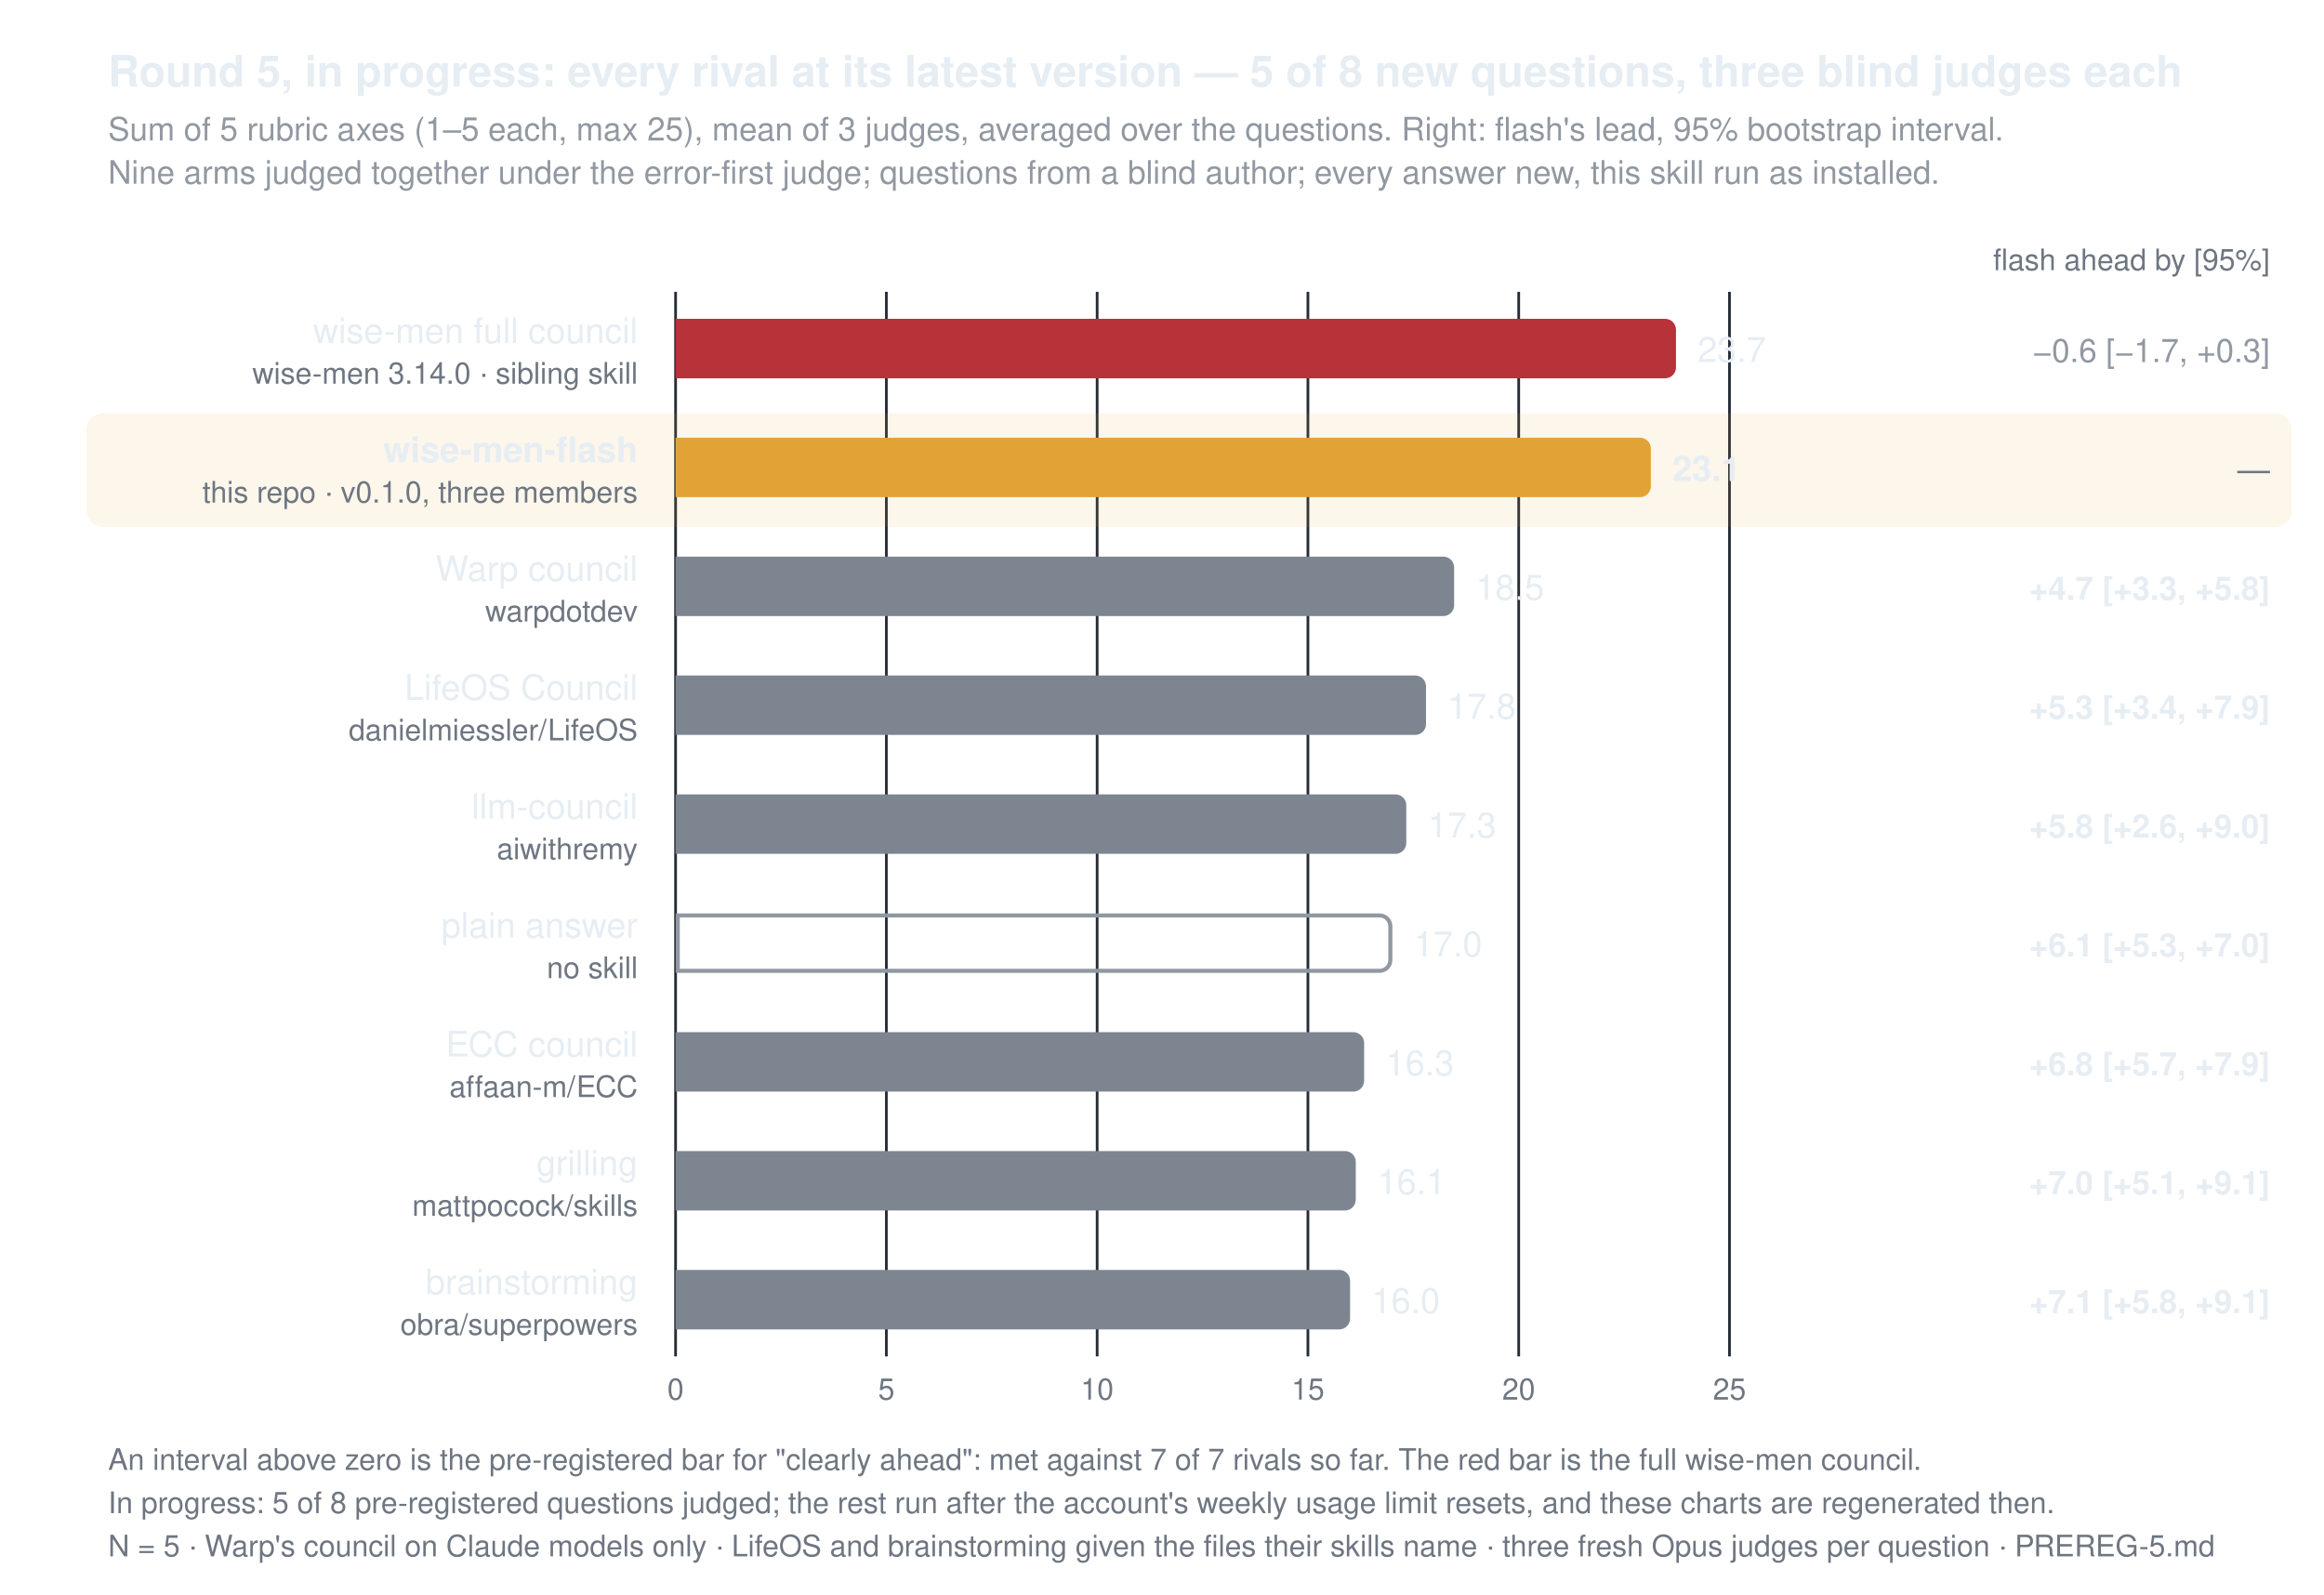
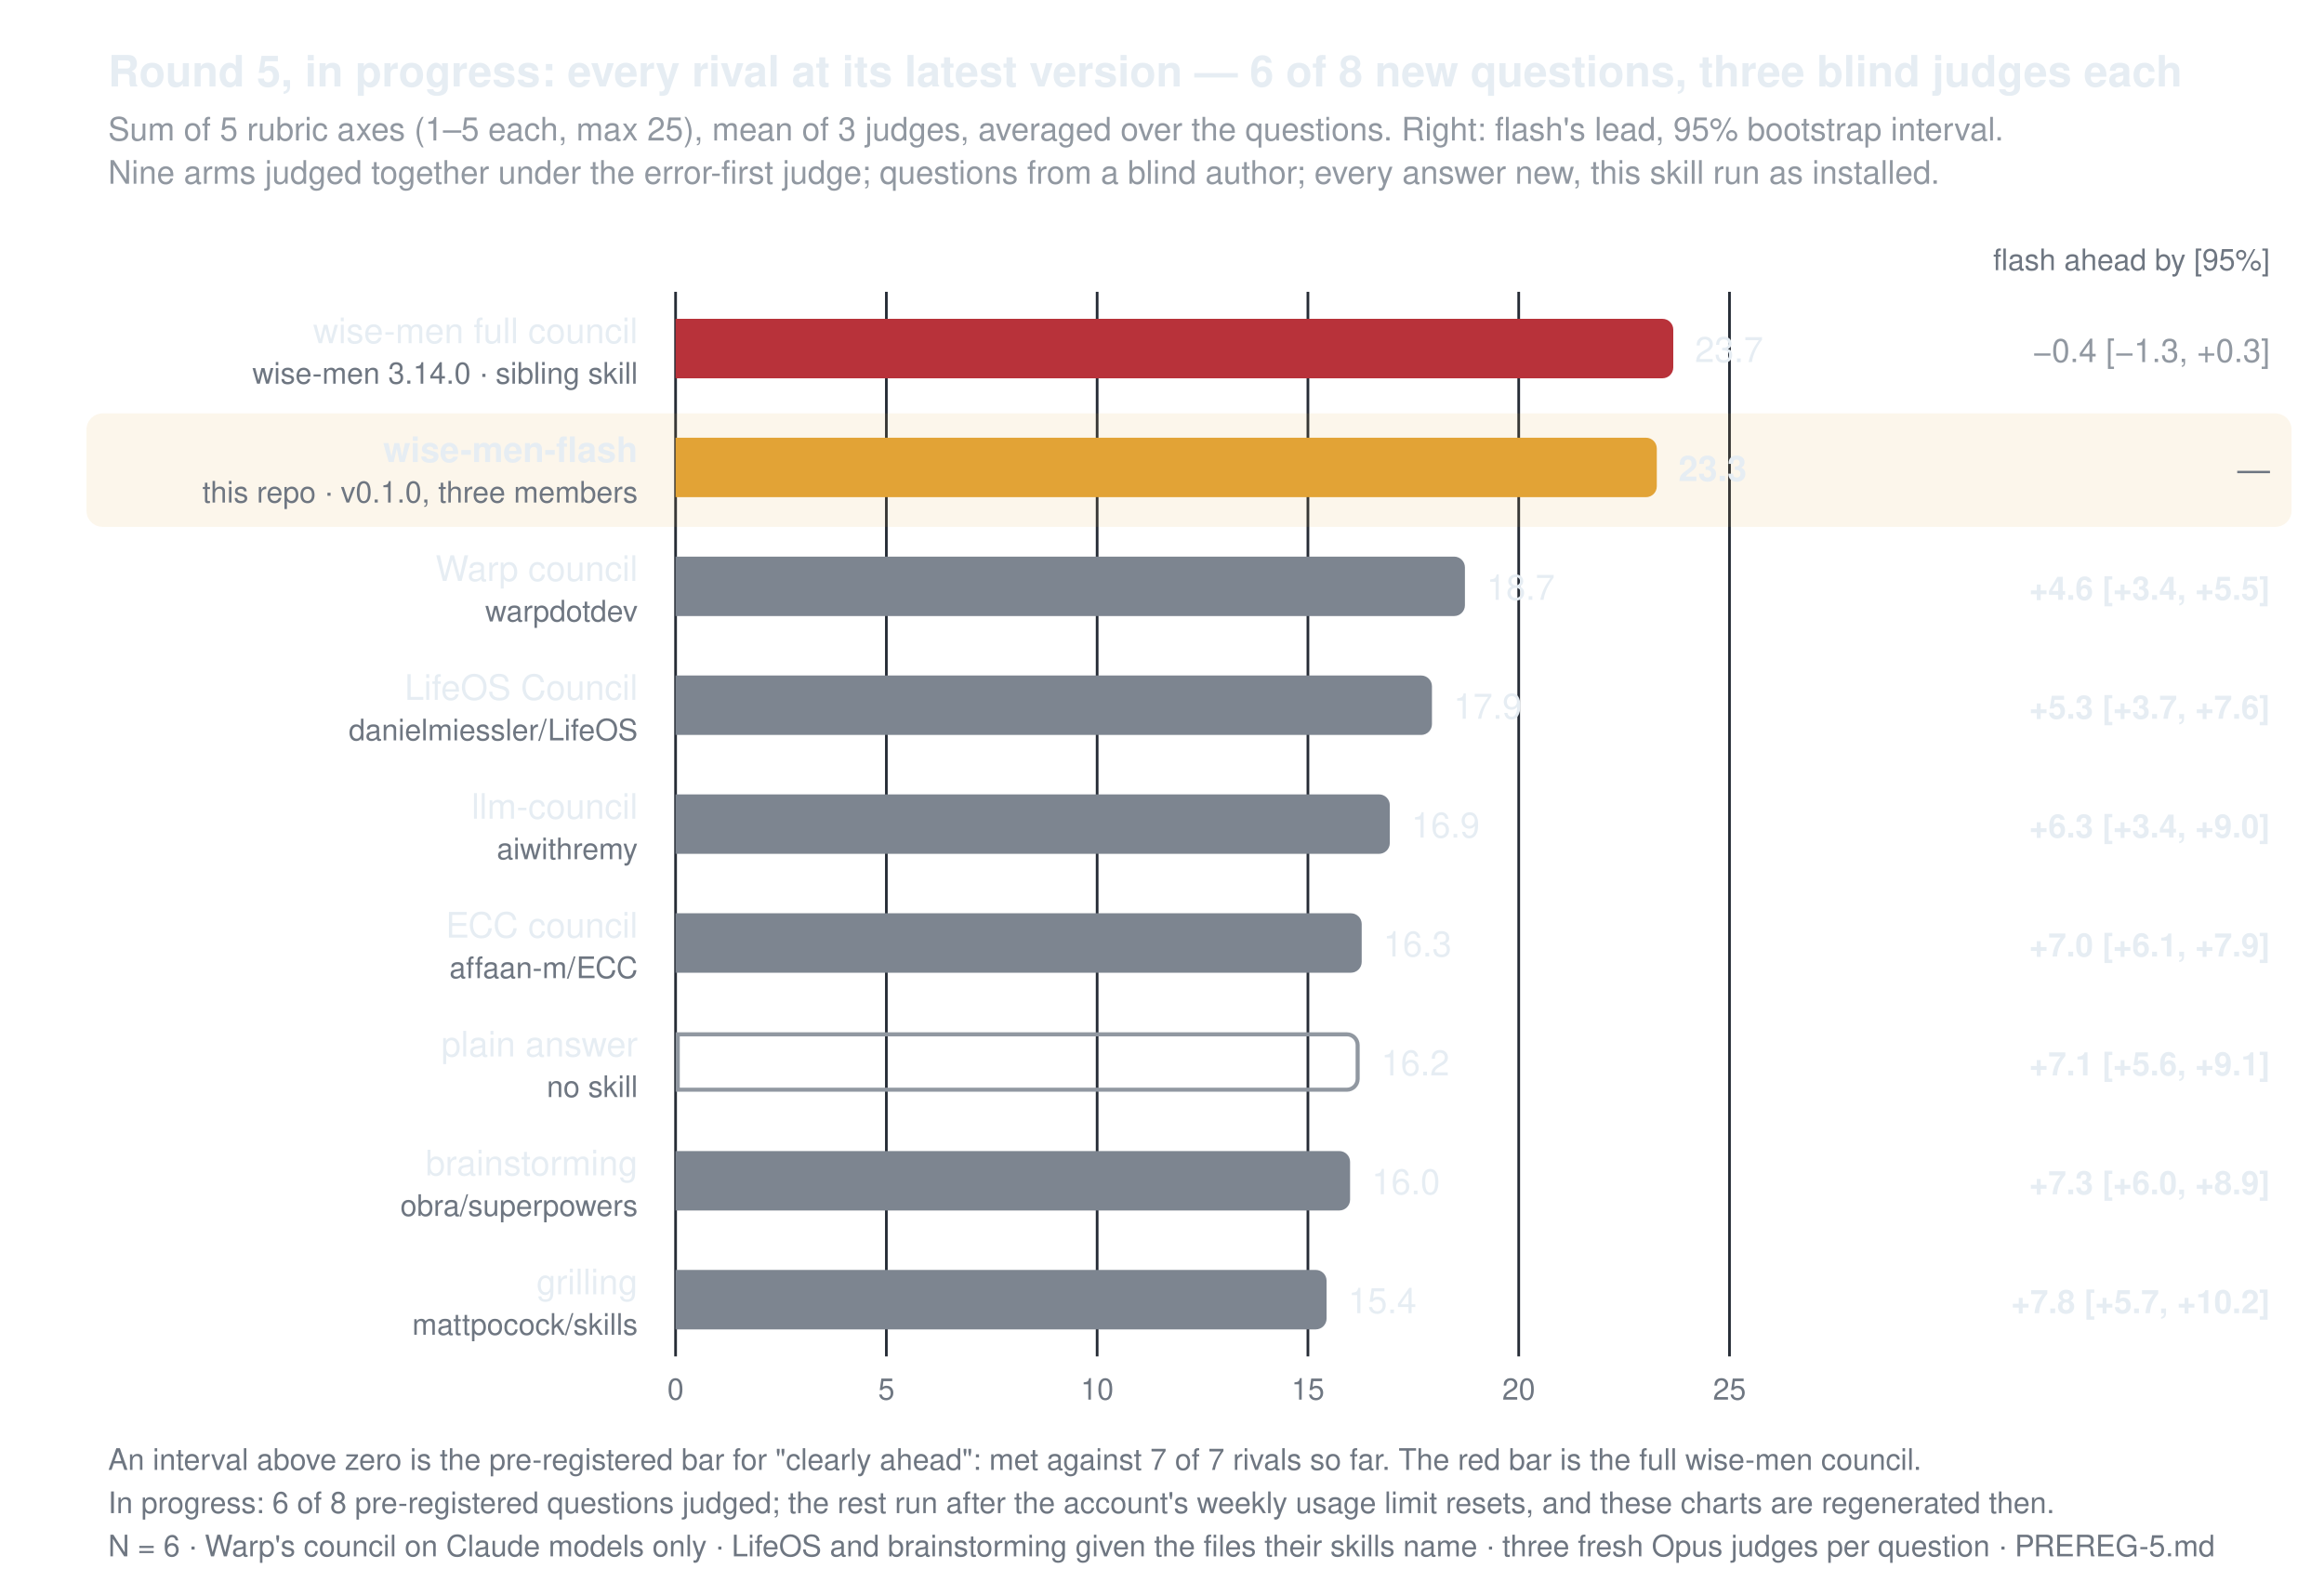
<svg xmlns="http://www.w3.org/2000/svg" viewBox="0 0 860 590" width="860" font-family="-apple-system, BlinkMacSystemFont, 'Segoe UI', Helvetica, Arial, sans-serif">
-   <text x="40" y="32" font-size="16" font-weight="600" fill="#e6edf3" text-anchor="start">Round 5, in progress: every rival at its latest version — 5 of 8 new questions, three blind judges each</text>
+   <text x="40" y="32" font-size="16" font-weight="600" fill="#e6edf3" text-anchor="start">Round 5, in progress: every rival at its latest version — 6 of 8 new questions, three blind judges each</text>
  <text x="40" y="52" font-size="12" font-weight="400" fill="#9198a1" text-anchor="start">Sum of 5 rubric axes (1–5 each, max 25), mean of 3 judges, averaged over the questions. Right: flash's lead, 95% bootstrap interval.</text>
  <text x="40" y="68" font-size="12" font-weight="400" fill="#9198a1" text-anchor="start">Nine arms judged together under the error-first judge; questions from a blind author; every answer new, this skill run as installed.</text>
  <text x="840" y="100" font-size="11" font-weight="400" fill="#6e7681" text-anchor="end">flash ahead by [95%]</text>
  <line x1="250" y1="108" x2="250" y2="502" stroke="#262c36" stroke-width="1" />
  <text x="250" y="518" font-size="11" font-weight="400" fill="#6e7681" text-anchor="middle">0</text>
  <line x1="328" y1="108" x2="328" y2="502" stroke="#262c36" stroke-width="1" />
  <text x="328" y="518" font-size="11" font-weight="400" fill="#6e7681" text-anchor="middle">5</text>
  <line x1="406" y1="108" x2="406" y2="502" stroke="#262c36" stroke-width="1" />
  <text x="406" y="518" font-size="11" font-weight="400" fill="#6e7681" text-anchor="middle">10</text>
  <line x1="484" y1="108" x2="484" y2="502" stroke="#262c36" stroke-width="1" />
  <text x="484" y="518" font-size="11" font-weight="400" fill="#6e7681" text-anchor="middle">15</text>
  <line x1="562" y1="108" x2="562" y2="502" stroke="#262c36" stroke-width="1" />
  <text x="562" y="518" font-size="11" font-weight="400" fill="#6e7681" text-anchor="middle">20</text>
  <line x1="640" y1="108" x2="640" y2="502" stroke="#262c36" stroke-width="1" />
  <text x="640" y="518" font-size="11" font-weight="400" fill="#6e7681" text-anchor="middle">25</text>
  <text x="236" y="127" font-size="13" font-weight="500" fill="#e6edf3" text-anchor="end">wise-men full council</text>
  <text x="236" y="142" font-size="11" font-weight="400" fill="#6e7681" text-anchor="end">wise-men 3.14.0 · sibling skill</text>
-   <path d="M250,118h366.2a4,4 0 0 1 4,4v14a4,4 0 0 1 -4,4h-366.2z" fill="#b8323a" />
-   <text x="628.2" y="134" font-size="13" font-weight="500" fill="#e6edf3" text-anchor="start">23.7</text>
-   <text x="840" y="134" font-size="12" font-weight="400" fill="#9198a1" text-anchor="end">−0.6  [−1.7, +0.3]</text>
+   <path d="M250,118h365.2a4,4 0 0 1 4,4v14a4,4 0 0 1 -4,4h-365.2z" fill="#b8323a" />
+   <text x="627.2" y="134" font-size="13" font-weight="500" fill="#e6edf3" text-anchor="start">23.7</text>
+   <text x="840" y="134" font-size="12" font-weight="400" fill="#9198a1" text-anchor="end">−0.4  [−1.3, +0.3]</text>
  <rect x="32" y="153" width="816" height="42" rx="6" fill="#e2a336" fill-opacity="0.10" />
  <text x="236" y="171" font-size="13" font-weight="700" fill="#e6edf3" text-anchor="end">wise-men-flash</text>
  <text x="236" y="186" font-size="11" font-weight="400" fill="#6e7681" text-anchor="end">this repo · v0.1.0, three members</text>
-   <path d="M250,162h356.9a4,4 0 0 1 4,4v14a4,4 0 0 1 -4,4h-356.9z" fill="#e2a336" />
-   <text x="618.9" y="178" font-size="13" font-weight="700" fill="#e6edf3" text-anchor="start">23.1</text>
+   <path d="M250,162h359.1a4,4 0 0 1 4,4v14a4,4 0 0 1 -4,4h-359.1z" fill="#e2a336" />
+   <text x="621.1" y="178" font-size="13" font-weight="700" fill="#e6edf3" text-anchor="start">23.3</text>
  <text x="840" y="178" font-size="12" font-weight="400" fill="#6e7681" text-anchor="end">—</text>
  <text x="236" y="215" font-size="13" font-weight="500" fill="#e6edf3" text-anchor="end">Warp council</text>
  <text x="236" y="230" font-size="11" font-weight="400" fill="#6e7681" text-anchor="end">warpdotdev</text>
-   <path d="M250,206h284.1a4,4 0 0 1 4,4v14a4,4 0 0 1 -4,4h-284.1z" fill="#7d8590" />
-   <text x="546.1" y="222" font-size="13" font-weight="500" fill="#e6edf3" text-anchor="start">18.5</text>
-   <text x="840" y="222" font-size="12" font-weight="600" fill="#e6edf3" text-anchor="end">+4.7  [+3.3, +5.8]</text>
+   <path d="M250,206h288.1a4,4 0 0 1 4,4v14a4,4 0 0 1 -4,4h-288.1z" fill="#7d8590" />
+   <text x="550.1" y="222" font-size="13" font-weight="500" fill="#e6edf3" text-anchor="start">18.7</text>
+   <text x="840" y="222" font-size="12" font-weight="600" fill="#e6edf3" text-anchor="end">+4.6  [+3.4, +5.5]</text>
  <text x="236" y="259" font-size="13" font-weight="500" fill="#e6edf3" text-anchor="end">LifeOS Council</text>
  <text x="236" y="274" font-size="11" font-weight="400" fill="#6e7681" text-anchor="end">danielmiessler/LifeOS</text>
-   <path d="M250,250h273.7a4,4 0 0 1 4,4v14a4,4 0 0 1 -4,4h-273.7z" fill="#7d8590" />
-   <text x="535.7" y="266" font-size="13" font-weight="500" fill="#e6edf3" text-anchor="start">17.8</text>
-   <text x="840" y="266" font-size="12" font-weight="600" fill="#e6edf3" text-anchor="end">+5.3  [+3.4, +7.9]</text>
+   <path d="M250,250h275.9a4,4 0 0 1 4,4v14a4,4 0 0 1 -4,4h-275.9z" fill="#7d8590" />
+   <text x="537.9" y="266" font-size="13" font-weight="500" fill="#e6edf3" text-anchor="start">17.9</text>
+   <text x="840" y="266" font-size="12" font-weight="600" fill="#e6edf3" text-anchor="end">+5.3  [+3.7, +7.6]</text>
  <text x="236" y="303" font-size="13" font-weight="500" fill="#e6edf3" text-anchor="end">llm-council</text>
  <text x="236" y="318" font-size="11" font-weight="400" fill="#6e7681" text-anchor="end">aiwithremy</text>
-   <path d="M250,294h266.4a4,4 0 0 1 4,4v14a4,4 0 0 1 -4,4h-266.4z" fill="#7d8590" />
-   <text x="528.4" y="310" font-size="13" font-weight="500" fill="#e6edf3" text-anchor="start">17.3</text>
-   <text x="840" y="310" font-size="12" font-weight="600" fill="#e6edf3" text-anchor="end">+5.8  [+2.6, +9.0]</text>
-   <text x="236" y="347" font-size="13" font-weight="500" fill="#e6edf3" text-anchor="end">plain answer</text>
-   <text x="236" y="362" font-size="11" font-weight="400" fill="#6e7681" text-anchor="end">no skill</text>
-   <path d="M250.8,338.8h259.7a4,4 0 0 1 4,4v12.5a4,4 0 0 1 -4,4h-259.7z" fill="none" stroke="#9198a1" stroke-width="1.5" />
-   <text x="523.2" y="354" font-size="13" font-weight="500" fill="#e6edf3" text-anchor="start">17.0</text>
-   <text x="840" y="354" font-size="12" font-weight="600" fill="#e6edf3" text-anchor="end">+6.1  [+5.3, +7.0]</text>
-   <text x="236" y="391" font-size="13" font-weight="500" fill="#e6edf3" text-anchor="end">ECC council</text>
-   <text x="236" y="406" font-size="11" font-weight="400" fill="#6e7681" text-anchor="end">affaan-m/ECC</text>
-   <path d="M250,382h250.8a4,4 0 0 1 4,4v14a4,4 0 0 1 -4,4h-250.8z" fill="#7d8590" />
-   <text x="512.8" y="398" font-size="13" font-weight="500" fill="#e6edf3" text-anchor="start">16.3</text>
-   <text x="840" y="398" font-size="12" font-weight="600" fill="#e6edf3" text-anchor="end">+6.8  [+5.7, +7.9]</text>
-   <text x="236" y="435" font-size="13" font-weight="500" fill="#e6edf3" text-anchor="end">grilling</text>
-   <text x="236" y="450" font-size="11" font-weight="400" fill="#6e7681" text-anchor="end">mattpocock/skills</text>
-   <path d="M250,426h247.7a4,4 0 0 1 4,4v14a4,4 0 0 1 -4,4h-247.7z" fill="#7d8590" />
-   <text x="509.7" y="442" font-size="13" font-weight="500" fill="#e6edf3" text-anchor="start">16.1</text>
-   <text x="840" y="442" font-size="12" font-weight="600" fill="#e6edf3" text-anchor="end">+7.0  [+5.1, +9.1]</text>
-   <text x="236" y="479" font-size="13" font-weight="500" fill="#e6edf3" text-anchor="end">brainstorming</text>
-   <text x="236" y="494" font-size="11" font-weight="400" fill="#6e7681" text-anchor="end">obra/superpowers</text>
-   <path d="M250,470h245.6a4,4 0 0 1 4,4v14a4,4 0 0 1 -4,4h-245.6z" fill="#7d8590" />
-   <text x="507.6" y="486" font-size="13" font-weight="500" fill="#e6edf3" text-anchor="start">16.0</text>
-   <text x="840" y="486" font-size="12" font-weight="600" fill="#e6edf3" text-anchor="end">+7.1  [+5.8, +9.1]</text>
+   <path d="M250,294h260.3a4,4 0 0 1 4,4v14a4,4 0 0 1 -4,4h-260.3z" fill="#7d8590" />
+   <text x="522.3" y="310" font-size="13" font-weight="500" fill="#e6edf3" text-anchor="start">16.9</text>
+   <text x="840" y="310" font-size="12" font-weight="600" fill="#e6edf3" text-anchor="end">+6.3  [+3.4, +9.0]</text>
+   <text x="236" y="347" font-size="13" font-weight="500" fill="#e6edf3" text-anchor="end">ECC council</text>
+   <text x="236" y="362" font-size="11" font-weight="400" fill="#6e7681" text-anchor="end">affaan-m/ECC</text>
+   <path d="M250,338h249.9a4,4 0 0 1 4,4v14a4,4 0 0 1 -4,4h-249.9z" fill="#7d8590" />
+   <text x="511.9" y="354" font-size="13" font-weight="500" fill="#e6edf3" text-anchor="start">16.3</text>
+   <text x="840" y="354" font-size="12" font-weight="600" fill="#e6edf3" text-anchor="end">+7.0  [+6.1, +7.9]</text>
+   <text x="236" y="391" font-size="13" font-weight="500" fill="#e6edf3" text-anchor="end">plain answer</text>
+   <text x="236" y="406" font-size="11" font-weight="400" fill="#6e7681" text-anchor="end">no skill</text>
+   <path d="M250.8,382.8h247.6a4,4 0 0 1 4,4v12.5a4,4 0 0 1 -4,4h-247.6z" fill="none" stroke="#9198a1" stroke-width="1.5" />
+   <text x="511.1" y="398" font-size="13" font-weight="500" fill="#e6edf3" text-anchor="start">16.2</text>
+   <text x="840" y="398" font-size="12" font-weight="600" fill="#e6edf3" text-anchor="end">+7.1  [+5.6, +9.1]</text>
+   <text x="236" y="435" font-size="13" font-weight="500" fill="#e6edf3" text-anchor="end">brainstorming</text>
+   <text x="236" y="450" font-size="11" font-weight="400" fill="#6e7681" text-anchor="end">obra/superpowers</text>
+   <path d="M250,426h245.6a4,4 0 0 1 4,4v14a4,4 0 0 1 -4,4h-245.6z" fill="#7d8590" />
+   <text x="507.6" y="442" font-size="13" font-weight="500" fill="#e6edf3" text-anchor="start">16.0</text>
+   <text x="840" y="442" font-size="12" font-weight="600" fill="#e6edf3" text-anchor="end">+7.3  [+6.0, +8.9]</text>
+   <text x="236" y="479" font-size="13" font-weight="500" fill="#e6edf3" text-anchor="end">grilling</text>
+   <text x="236" y="494" font-size="11" font-weight="400" fill="#6e7681" text-anchor="end">mattpocock/skills</text>
+   <path d="M250,470h236.9a4,4 0 0 1 4,4v14a4,4 0 0 1 -4,4h-236.9z" fill="#7d8590" />
+   <text x="498.9" y="486" font-size="13" font-weight="500" fill="#e6edf3" text-anchor="start">15.4</text>
+   <text x="840" y="486" font-size="12" font-weight="600" fill="#e6edf3" text-anchor="end">+7.8  [+5.7, +10.2]</text>
  <text x="40" y="544" font-size="11" font-weight="400" fill="#6e7681" text-anchor="start">An interval above zero is the pre-registered bar for "clearly ahead": met against 7 of 7 rivals so far. The red bar is the full wise-men council.</text>
-   <text x="40" y="560" font-size="11" font-weight="400" fill="#6e7681" text-anchor="start">In progress: 5 of 8 pre-registered questions judged; the rest run after the account's weekly usage limit resets, and these charts are regenerated then.</text>
-   <text x="40" y="576" font-size="11" font-weight="400" fill="#6e7681" text-anchor="start">N = 5 · Warp's council on Claude models only · LifeOS and brainstorming given the files their skills name · three fresh Opus judges per question · PREREG-5.md</text>
+   <text x="40" y="560" font-size="11" font-weight="400" fill="#6e7681" text-anchor="start">In progress: 6 of 8 pre-registered questions judged; the rest run after the account's weekly usage limit resets, and these charts are regenerated then.</text>
+   <text x="40" y="576" font-size="11" font-weight="400" fill="#6e7681" text-anchor="start">N = 6 · Warp's council on Claude models only · LifeOS and brainstorming given the files their skills name · three fresh Opus judges per question · PREREG-5.md</text>
</svg>
